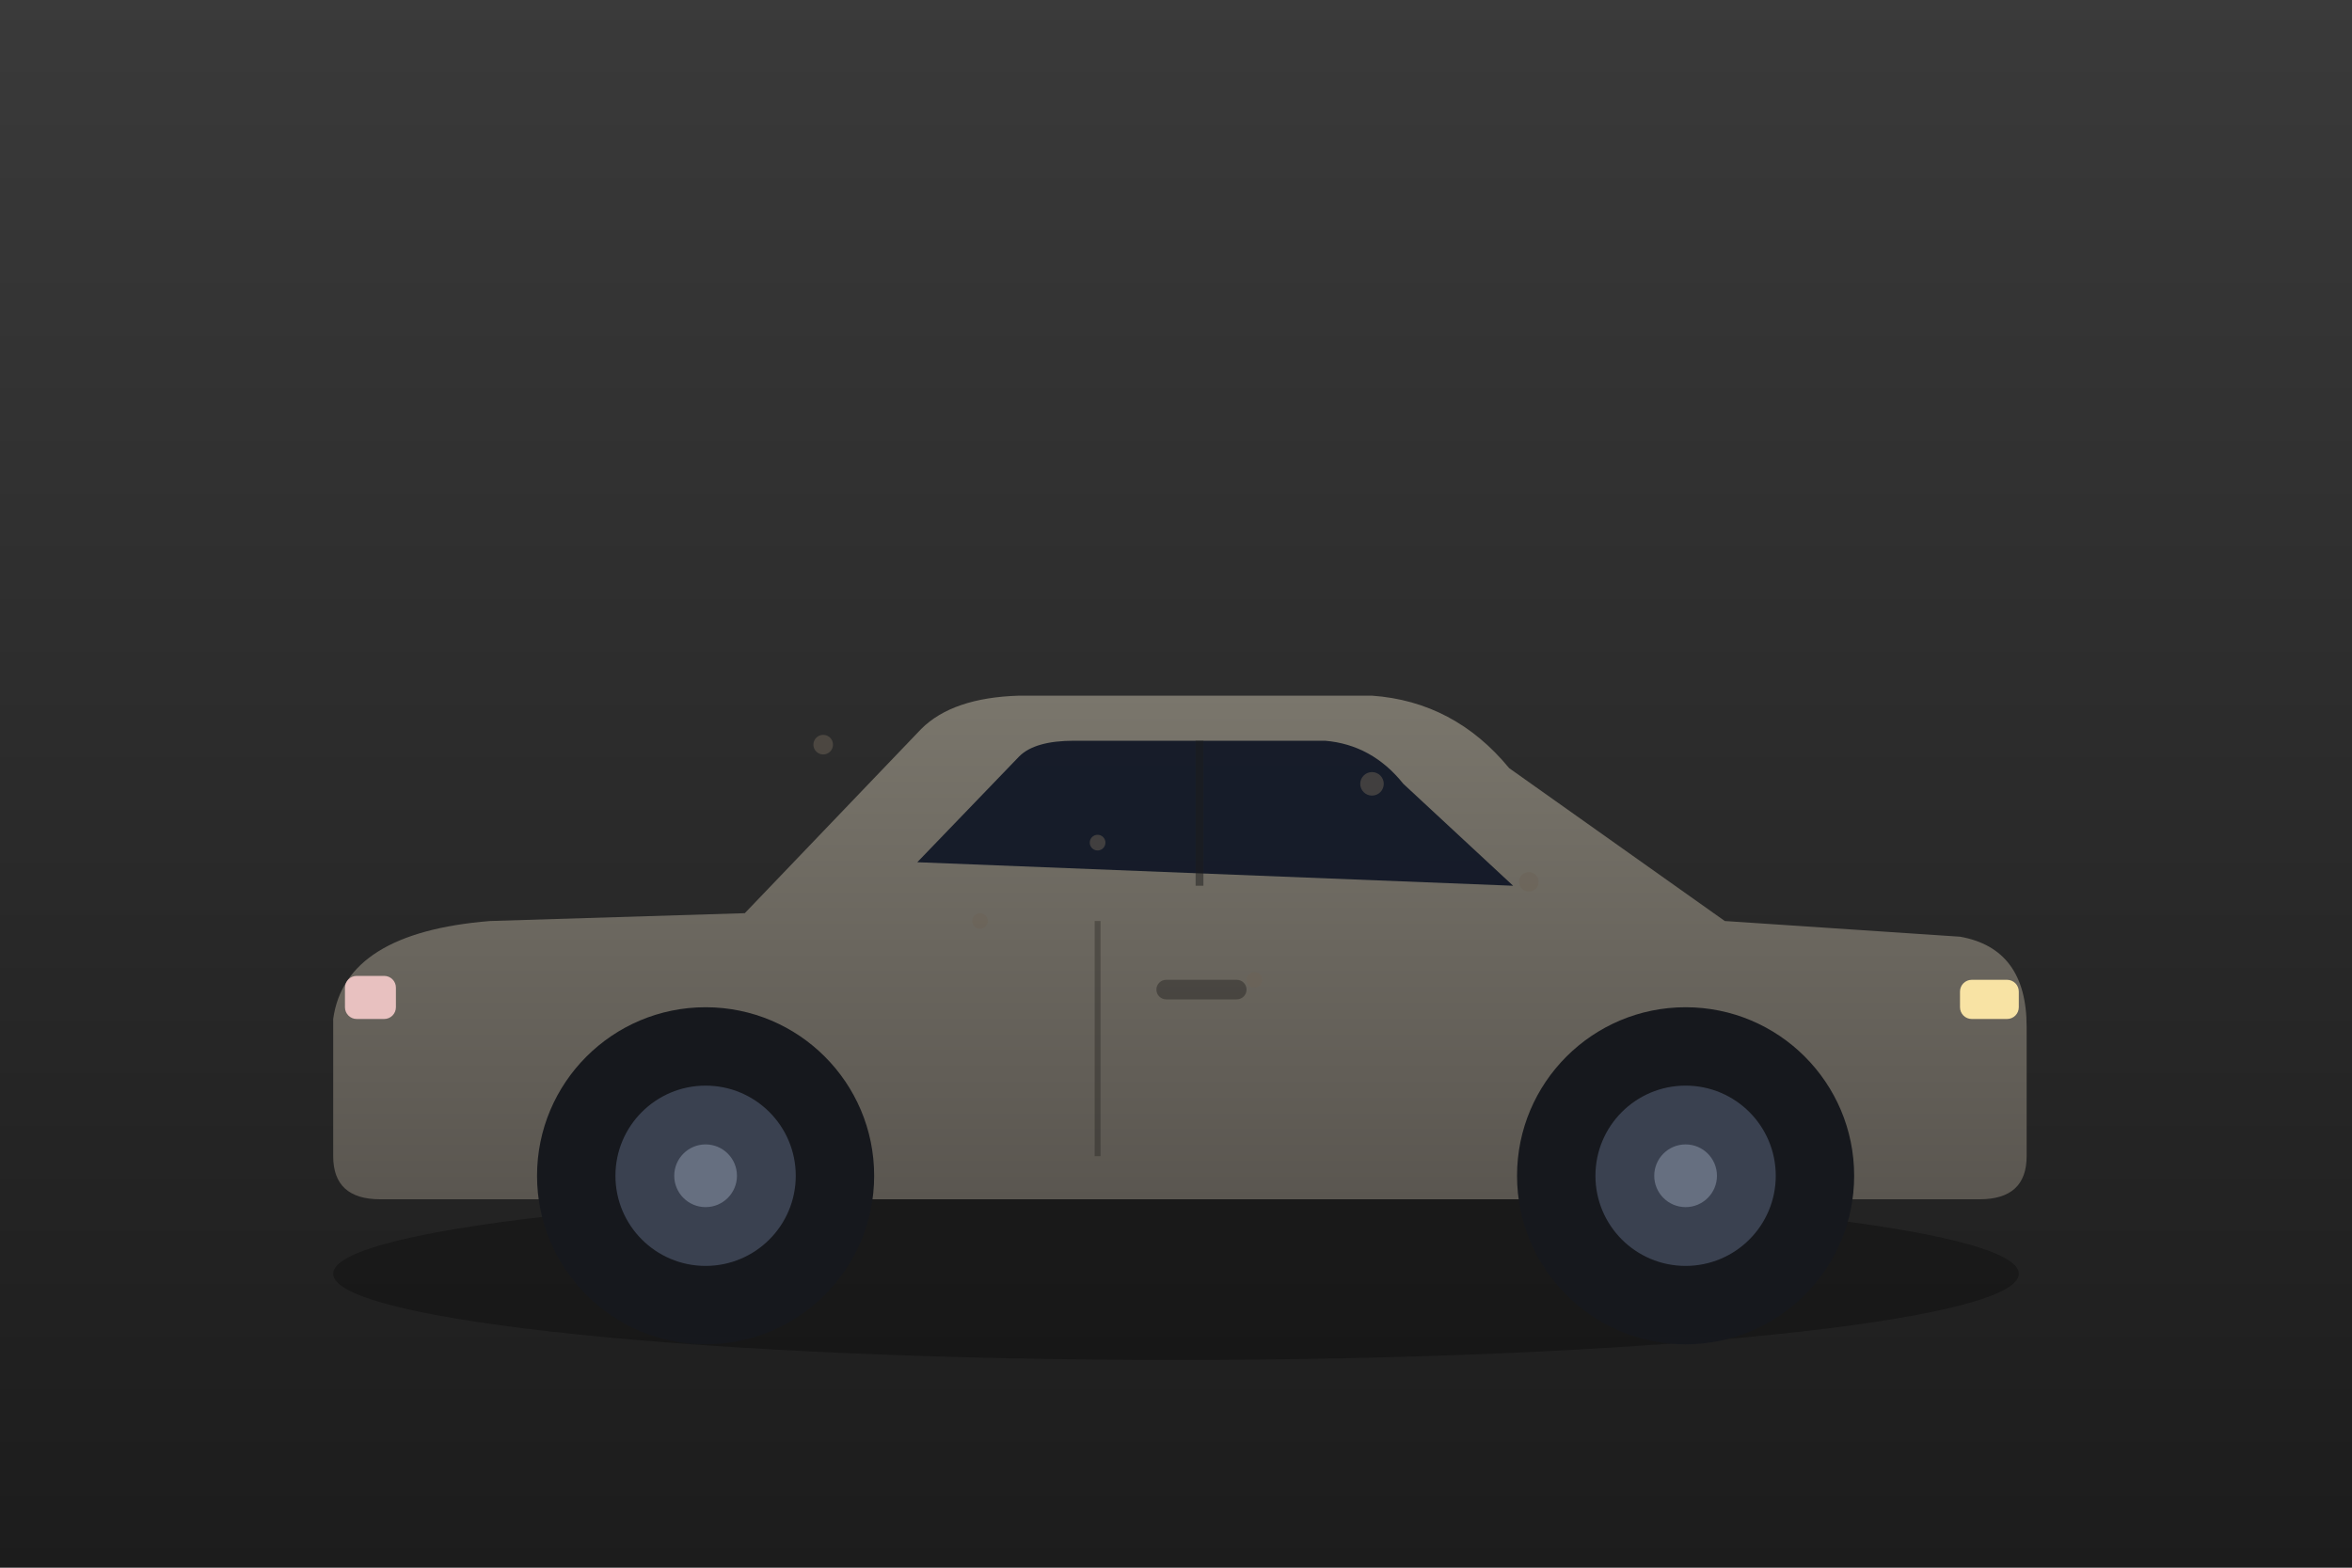
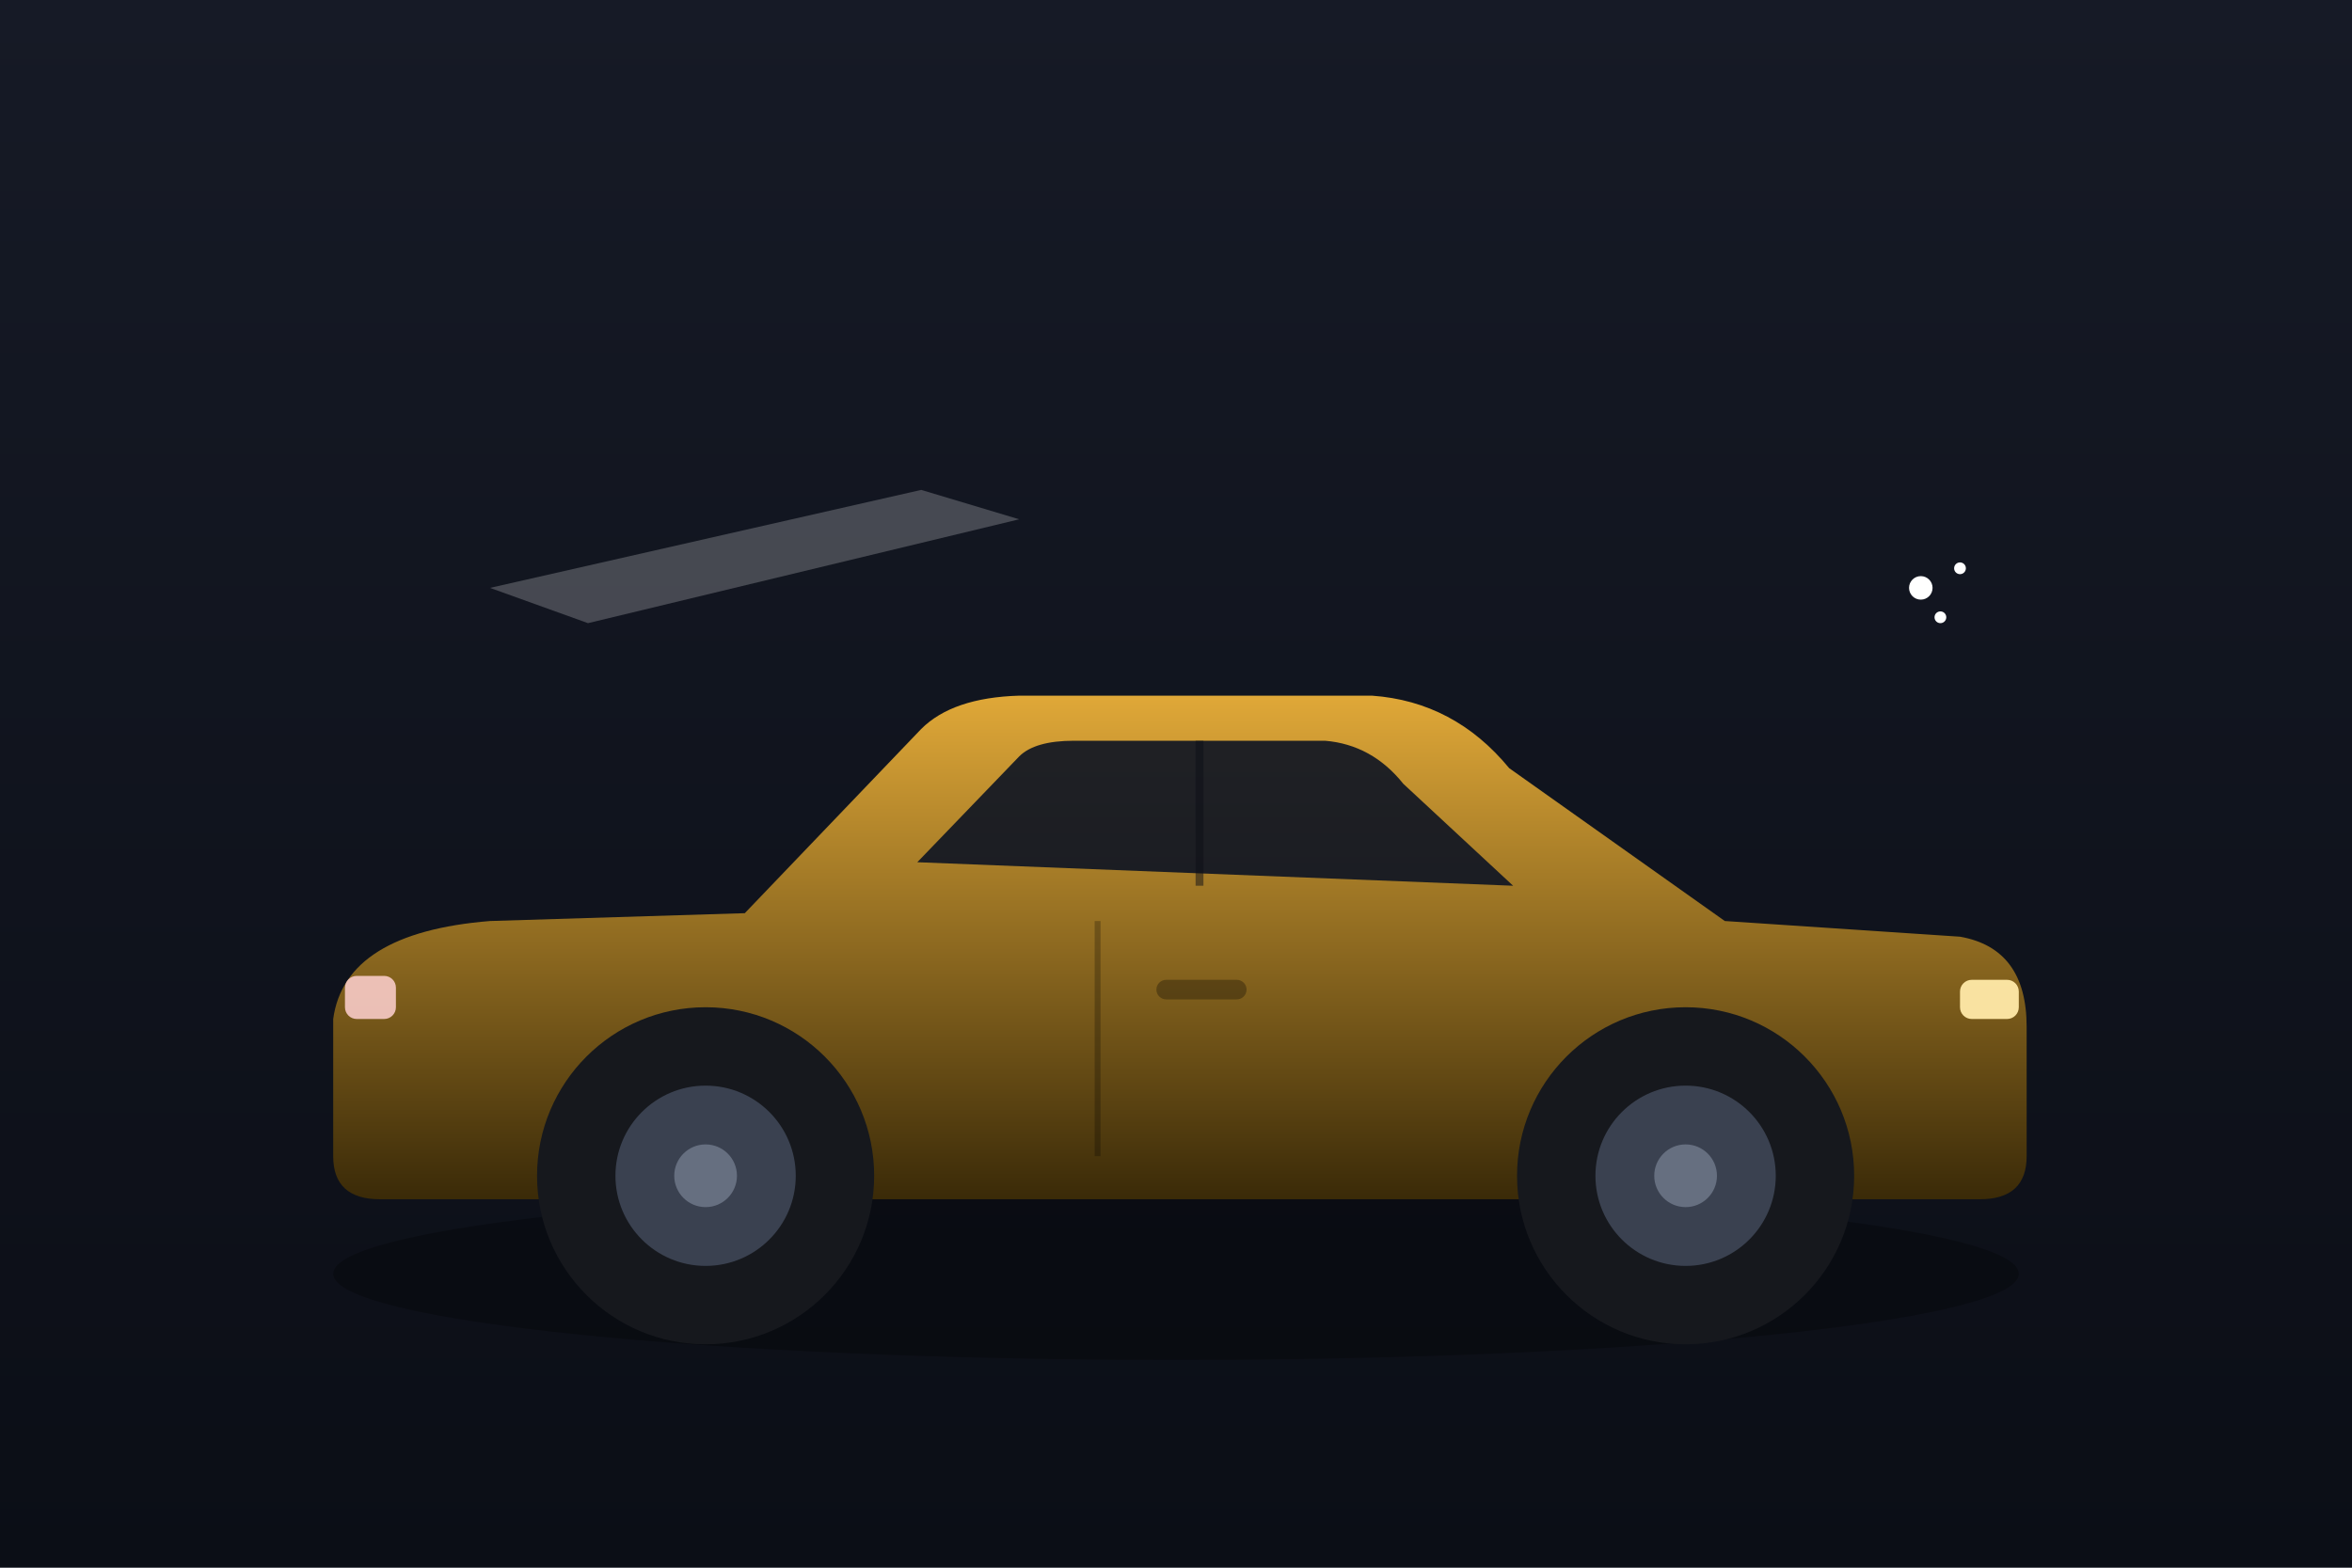
<svg xmlns="http://www.w3.org/2000/svg" viewBox="0 0 1200 800">
  <defs>
    <linearGradient id="bg" x1="0" y1="0" x2="0" y2="1">
-       <stop offset="0" stop-color="#3a3a3a" />
-       <stop offset="1" stop-color="#1c1c1c" />
+       <stop offset="0" stop-color="#161a26" />
+       <stop offset="1" stop-color="#0b0e16" />
    </linearGradient>
    <linearGradient id="bd" x1="0" y1="0" x2="0" y2="1">
-       <stop offset="0" stop-color="#7a766c" />
-       <stop offset="1" stop-color="#5a5650" />
+       <stop offset="0" stop-color="#e0a838" />
+       <stop offset="1" stop-color="#3a2a08" />
    </linearGradient>
  </defs>
  <rect width="1200" height="800" fill="url(#bg)" />
  <ellipse cx="600" cy="650" rx="430" ry="44" fill="#000000" opacity="0.28" />
  <path d="M170,590 L170,520 Q176,476 250,470 L380,466 L470,372 Q486,356 520,355 L700,355 Q742,358 770,392 L880,470 L1000,478 Q1034,484 1034,524 L1034,590 Q1034,612 1010,612 L194,612 Q170,612 170,590 Z" fill="url(#bd)" />
  <path d="M468,440 L520,386 Q528,378 548,378 L676,378 Q700,380 716,400 L772,452 Z" fill="#0c1322" opacity="0.9" />
-   <line x1="612" y1="378" x2="612" y2="452" stroke="#1c1c1c" stroke-width="4" opacity="0.5" />
+   <line x1="612" y1="378" x2="612" y2="452" stroke="#0b0e16" stroke-width="4" opacity="0.5" />
  <line x1="560" y1="470" x2="560" y2="590" stroke="#000" stroke-width="3" opacity="0.25" />
  <rect x="590" y="500" width="46" height="10" rx="5" fill="#000" opacity="0.3" />
  <rect x="1000" y="500" width="30" height="20" rx="6" fill="#ffe9a8" opacity="0.95" />
  <rect x="176" y="498" width="26" height="22" rx="6" fill="#ffd1d1" opacity="0.85" />
  <g>
    <circle cx="360" cy="600" r="86" fill="#16181d" />
    <circle cx="360" cy="600" r="46" fill="#3a4150" />
    <circle cx="360" cy="600" r="16" fill="#666f80" />
    <circle cx="860" cy="600" r="86" fill="#16181d" />
    <circle cx="860" cy="600" r="46" fill="#3a4150" />
    <circle cx="860" cy="600" r="16" fill="#666f80" />
  </g>
-   <g fill="#6b6256" opacity="0.5">
-     <circle cx="420" cy="380" r="5" />
-     <circle cx="560" cy="430" r="4" />
-     <circle cx="700" cy="400" r="6" />
-     <circle cx="500" cy="470" r="4" />
-     <circle cx="780" cy="450" r="5" />
-     <circle cx="640" cy="500" r="4" />
-   </g>
+   <path d="M250,300 L470,250 L520,265 L300,318 Z" fill="#ffffff" opacity="0.22" />
+   <circle cx="980" cy="300" r="6" fill="#fff" />
+   <circle cx="1000" cy="290" r="3" fill="#fff" />
+   <circle cx="990" cy="315" r="3" fill="#fff" />
</svg>
